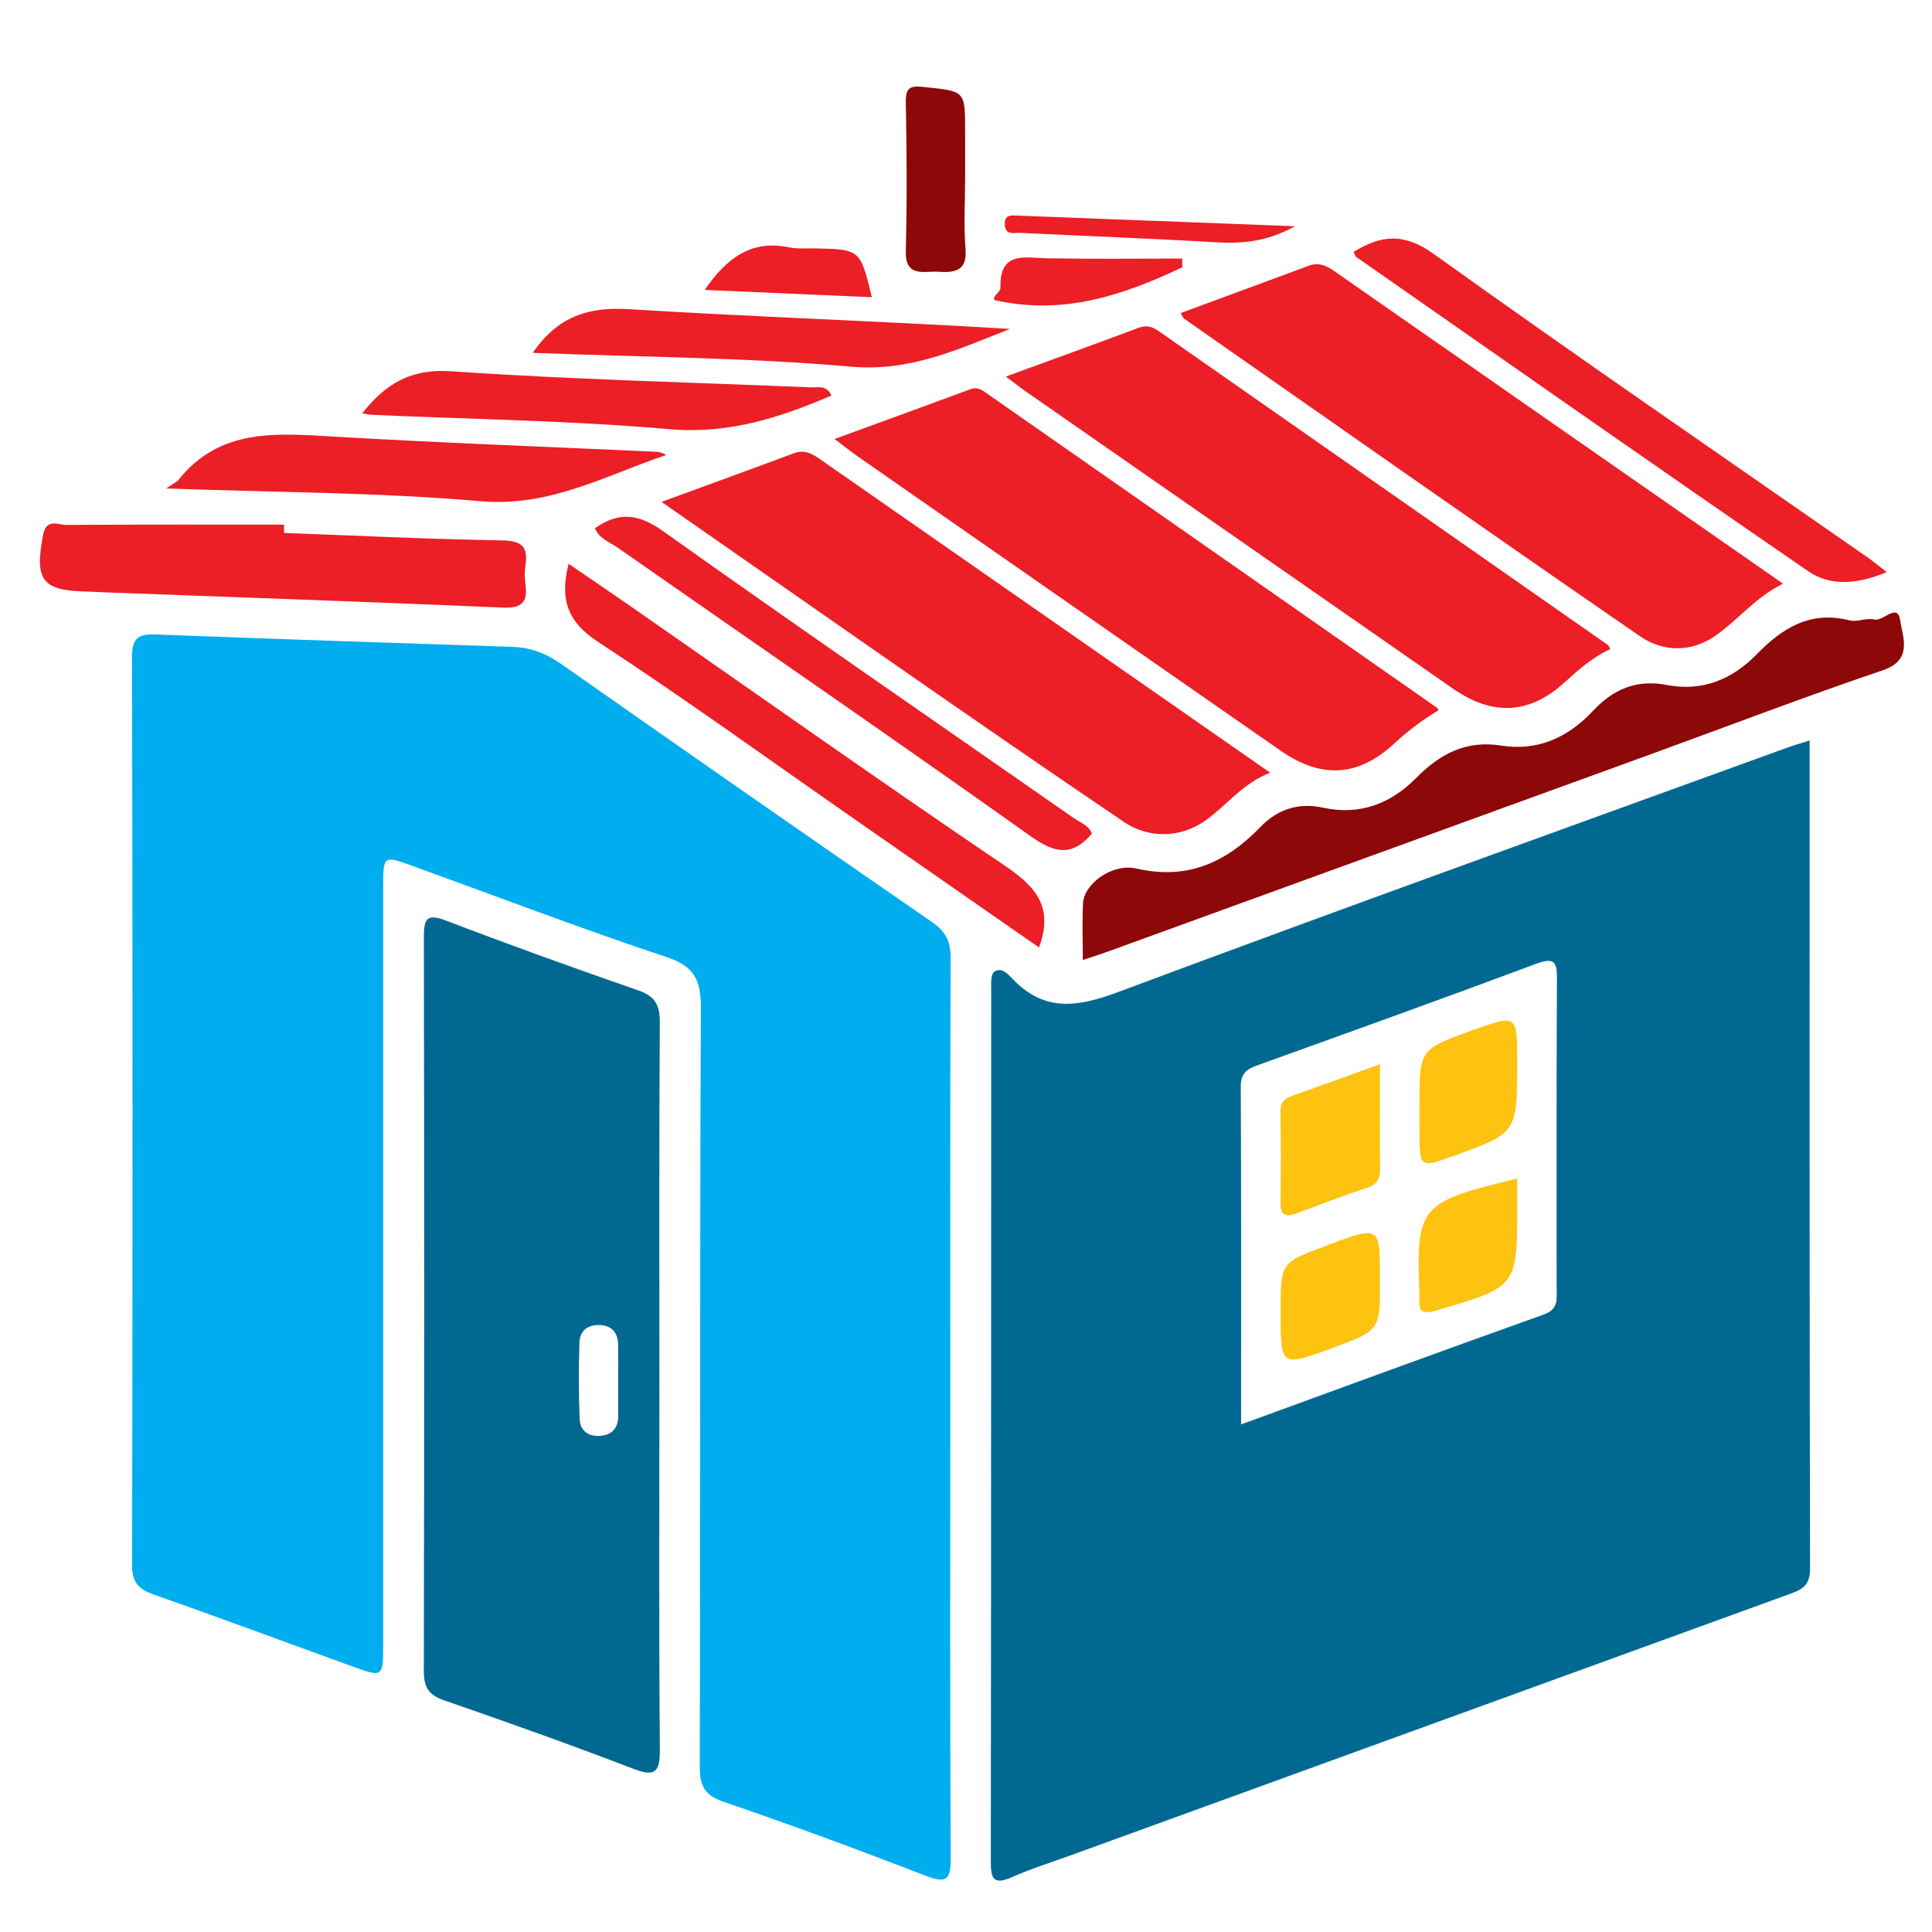
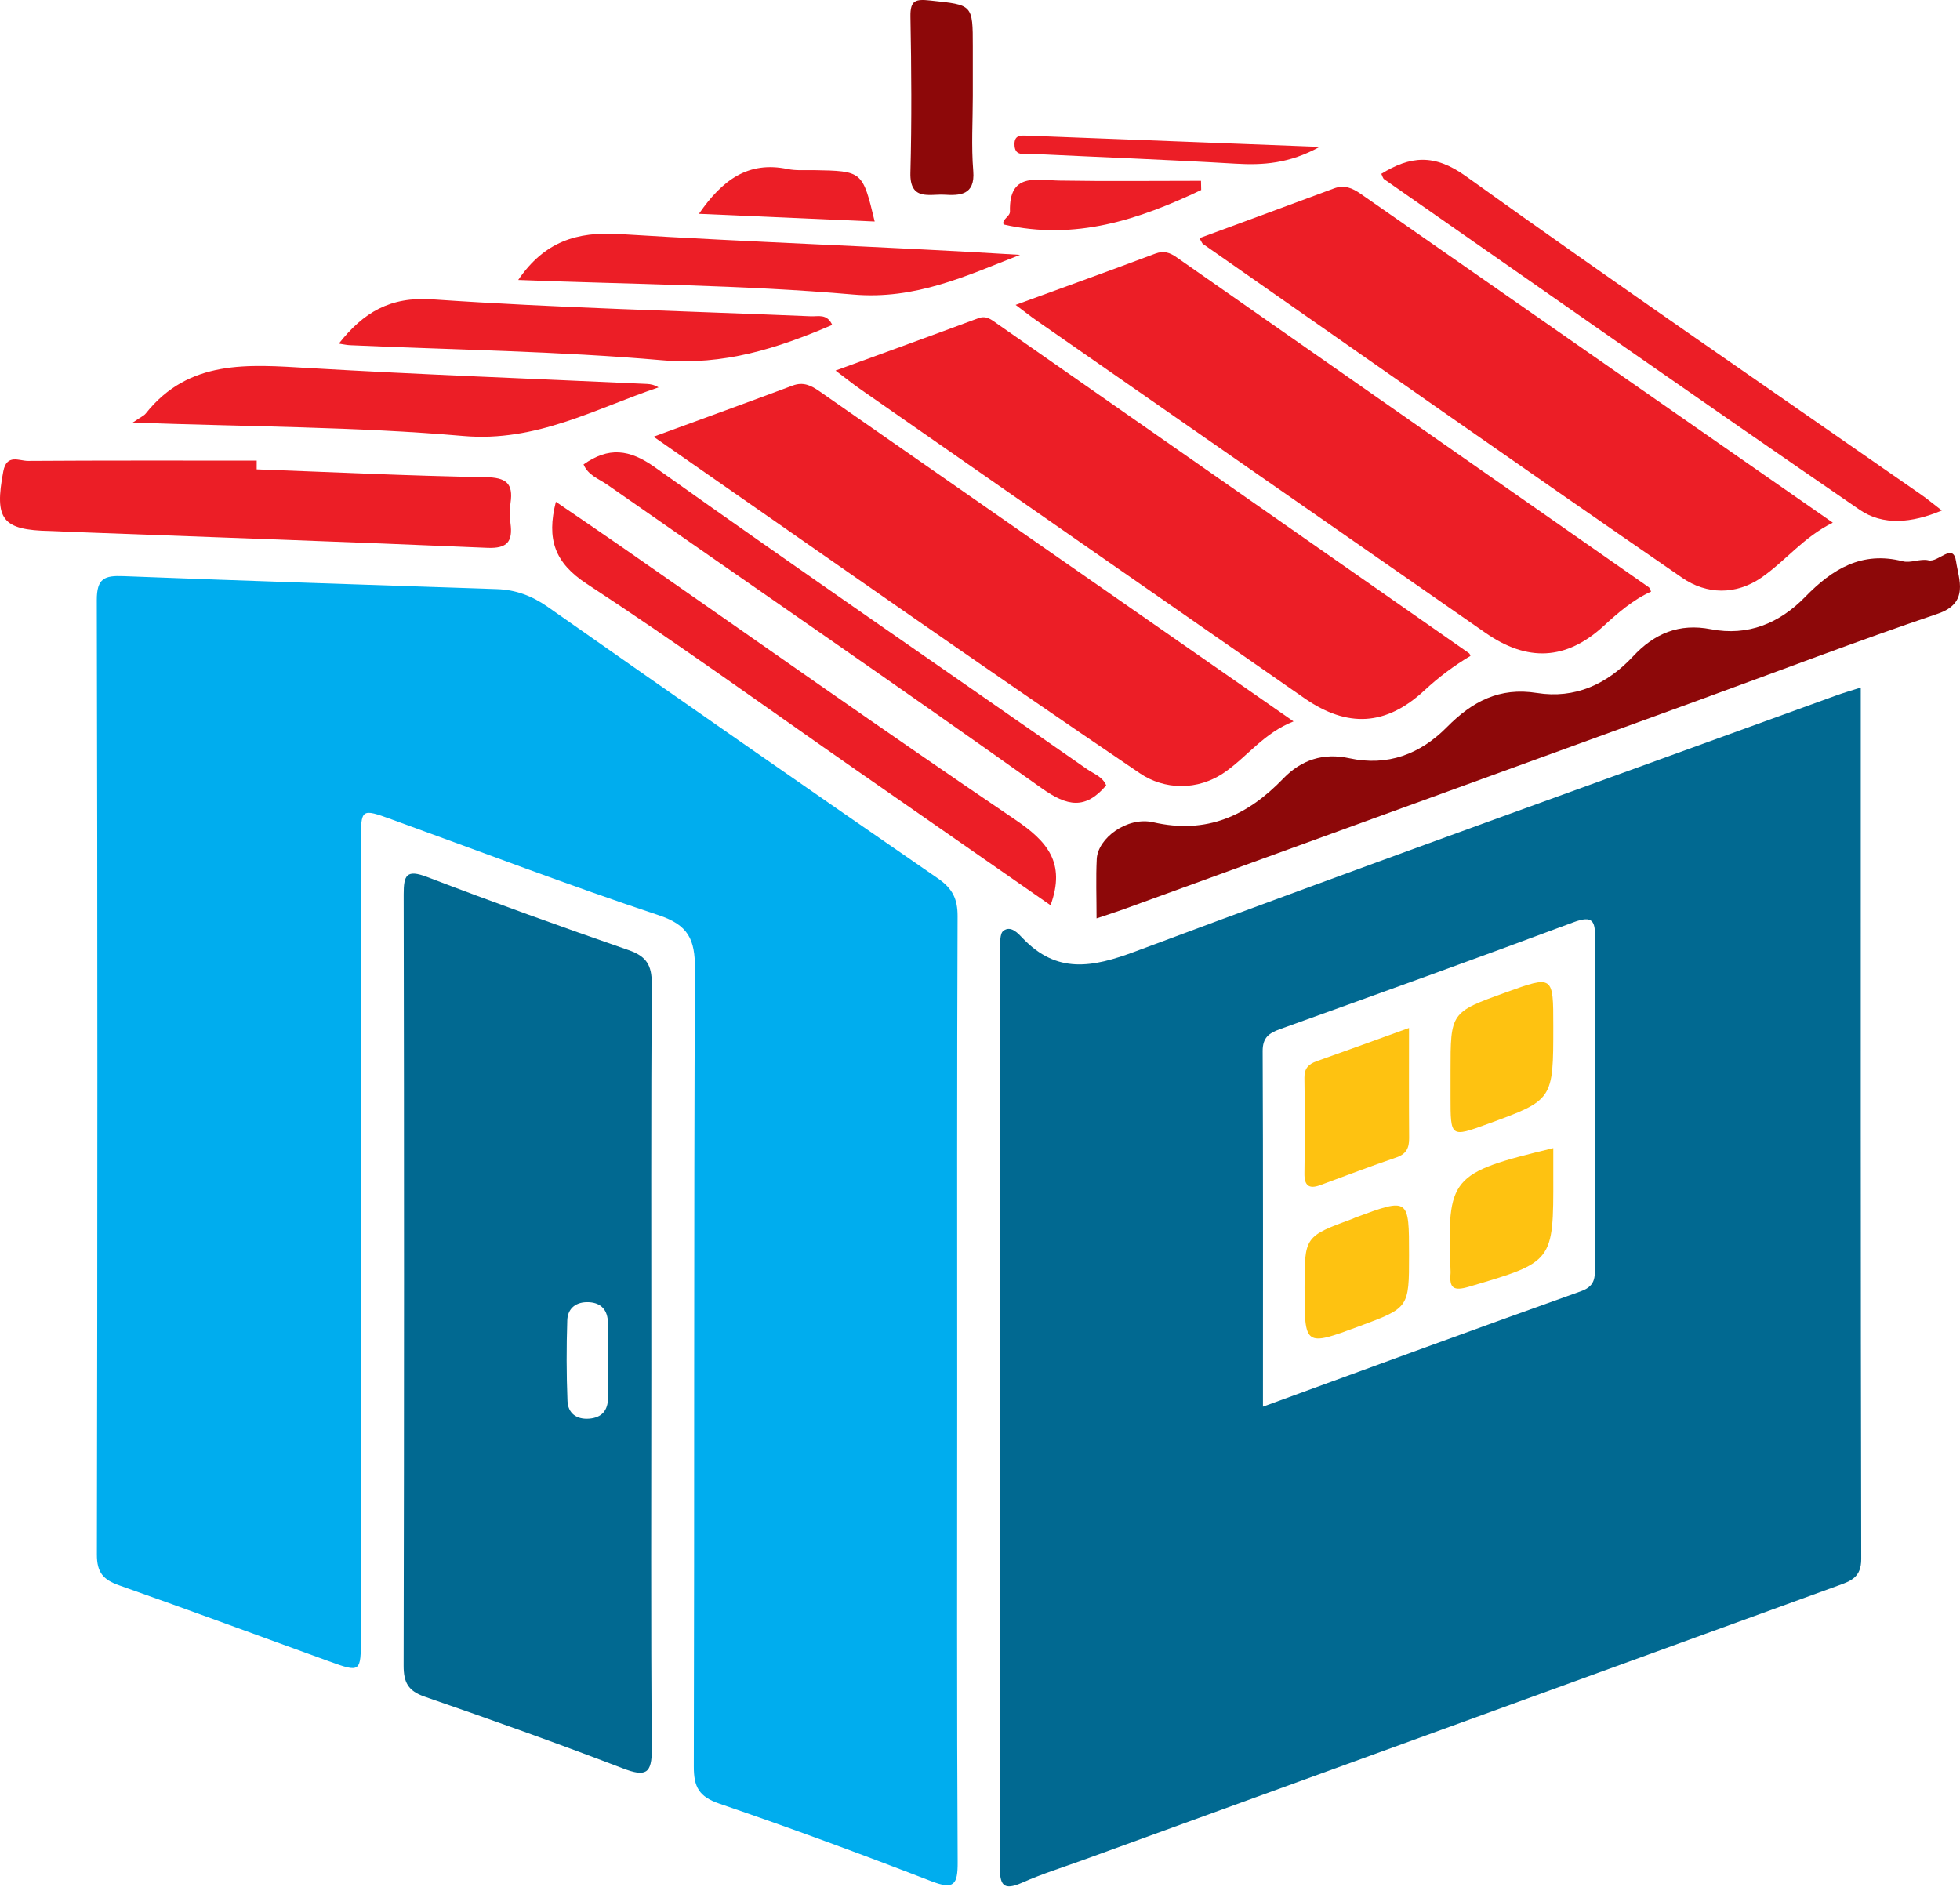
- <svg xmlns="http://www.w3.org/2000/svg" version="1.1" id="Layer_0_xA0_Image_1_" x="0px" y="0px" width="350px" height="350px" viewBox="0 0 350 350" enable-background="new 0 0 350 350" xml:space="preserve">
+ <svg xmlns="http://www.w3.org/2000/svg" version="1.1" id="Layer_0_xA0_Image_1_" x="0px" y="0px" width="337.686px" height="325.013px" viewBox="0 0 337.686 325.013" enable-background="new 0 0 337.686 325.013" xml:space="preserve">
  <g>
-     <path fill-rule="evenodd" clip-rule="evenodd" fill="#016991" d="M327.829,134.143c0,50.553-0.033,100.349,0.079,150.145   c0.007,3.216-1.823,3.805-4.062,4.617c-43.265,15.711-86.522,31.442-129.78,47.171c-3.588,1.305-7.252,2.443-10.735,3.987   c-3.306,1.465-3.842,0.33-3.838-2.832c0.071-52.631,0.049-105.262,0.071-157.894c0-1.123-0.11-2.762,0.531-3.262   c1.309-1.02,2.587,0.47,3.365,1.282c5.886,6.148,11.967,5.032,19.339,2.276c40.163-15.013,80.528-29.486,120.826-44.138   C324.848,135.052,326.103,134.695,327.829,134.143z M224.832,258.044c18.685-6.81,36.72-13.453,54.824-19.902   c2.729-0.973,2.34-2.803,2.341-4.737c0.01-18.638-0.045-37.276,0.057-55.914c0.017-3.053-0.284-4.192-3.775-2.888   c-16.781,6.272-33.646,12.324-50.504,18.391c-1.911,0.688-3.006,1.462-2.995,3.802C224.87,216.922,224.832,237.049,224.832,258.044   z" />
-     <path fill-rule="evenodd" clip-rule="evenodd" fill="#00ADEE" d="M172.152,255.512c0,26.99-0.074,53.981,0.08,80.972   c0.023,3.97-0.652,4.828-4.572,3.311c-12.084-4.676-24.245-9.169-36.505-13.357c-3.508-1.198-4.392-2.887-4.383-6.389   c0.115-45.818-0.009-91.637,0.197-137.453c0.023-5.059-1.147-7.533-6.253-9.229c-15.453-5.132-30.675-10.959-45.992-16.502   c-5.299-1.917-5.309-1.898-5.309,3.954c-0.001,45.651,0.001,91.303-0.002,136.954c0,6.092-0.024,6.122-5.546,4.124   c-12.036-4.355-24.034-8.819-36.107-13.068c-2.737-0.963-3.835-2.219-3.829-5.298c0.104-54.815,0.117-109.63-0.016-164.445   c-0.009-3.781,1.35-4.262,4.579-4.136c21.453,0.835,42.913,1.508,64.37,2.238c3.231,0.11,6.031,1.154,8.746,3.06   c22.346,15.684,44.748,31.289,67.225,46.786c2.492,1.719,3.396,3.516,3.384,6.507C172.106,200.863,172.151,228.188,172.152,255.512   z" />
-     <path fill-rule="evenodd" clip-rule="evenodd" fill="#016991" d="M119.456,251.549c0,21.807-0.097,43.613,0.081,65.418   c0.036,4.362-1.057,4.904-4.976,3.402c-11.305-4.333-22.714-8.404-34.158-12.357c-2.857-0.987-3.631-2.458-3.625-5.368   c0.092-44.277,0.091-88.556,0.009-132.834c-0.006-3.368,0.482-4.391,4.083-3.013c11.482,4.396,23.055,8.564,34.674,12.587   c3.032,1.05,4.003,2.572,3.983,5.749C119.393,207.271,119.456,229.41,119.456,251.549z M111.989,250.058   c0-2.152,0.031-4.306-0.009-6.457c-0.039-2.135-1.103-3.453-3.292-3.558c-2.137-0.103-3.646,1-3.715,3.125   c-0.152,4.627-0.148,9.269,0.036,13.895c0.083,2.106,1.542,3.222,3.741,3.048c2.194-0.174,3.234-1.437,3.244-3.595   C112.002,254.363,111.995,252.21,111.989,250.058z" />
-     <path fill-rule="evenodd" clip-rule="evenodd" fill="#EC1E26" d="M213.892,56.713c7.993-2.95,15.594-5.741,23.181-8.568   c1.772-0.66,3.147-0.076,4.608,0.943c26.847,18.731,53.719,37.428,81.329,56.649c-5.024,2.471-8.141,6.59-12.292,9.459   c-4.446,3.073-9.498,2.901-13.623,0.061c-27.646-19.034-55.106-38.335-82.622-57.557C214.352,57.615,214.305,57.425,213.892,56.713   z" />
-     <path fill-rule="evenodd" clip-rule="evenodd" fill="#EC1E26" d="M182.217,68.212c8.52-3.112,16.313-5.918,24.066-8.832   c1.469-0.552,2.501-0.183,3.666,0.633c27.115,18.962,54.244,37.904,81.365,56.857c0.12,0.084,0.157,0.288,0.39,0.74   c-3.14,1.421-5.696,3.66-8.238,5.981c-6.422,5.865-13.083,6.149-20.283,1.139c-25.802-17.953-51.606-35.9-77.406-53.856   C184.831,70.217,183.931,69.497,182.217,68.212z" />
-     <path fill-rule="evenodd" clip-rule="evenodd" fill="#EC1E26" d="M119.844,90.922c8.745-3.206,16.369-5.968,23.963-8.808   c1.822-0.682,3.172-0.023,4.604,0.976c26.896,18.747,53.805,37.475,81.688,56.887c-5.104,2.012-7.909,5.992-11.788,8.712   c-4.796,3.362-10.571,3.011-14.633,0.262C175.849,130.116,148.371,110.76,119.844,90.922z" />
-     <path fill-rule="evenodd" clip-rule="evenodd" fill="#EC1E26" d="M260.585,128.691c-2.85,1.693-5.48,3.667-7.938,5.948   c-6.592,6.116-13.246,6.498-20.677,1.336c-25.541-17.747-51.063-35.521-76.585-53.294c-1.199-0.835-2.339-1.756-4.191-3.155   c8.631-3.156,16.631-6.055,24.605-9.021c1.37-0.511,2.24,0.253,3.16,0.895c27.142,18.936,54.271,37.888,81.399,56.844   C260.456,128.312,260.482,128.48,260.585,128.691z" />
-     <path fill-rule="evenodd" clip-rule="evenodd" fill="#8D0809" d="M196.162,173.914c0-3.669-0.128-6.955,0.034-10.227   c0.179-3.581,5.245-7.357,9.722-6.334c9.213,2.105,16.233-1.119,22.416-7.536c3.106-3.224,6.913-4.467,11.372-3.495   c6.618,1.441,12.239-0.725,16.804-5.346c4.365-4.42,9.052-6.927,15.523-5.899c6.554,1.04,12.084-1.503,16.548-6.295   c3.673-3.942,7.933-5.751,13.405-4.69c6.404,1.241,11.839-1.021,16.261-5.562c4.674-4.799,9.748-7.945,16.826-6.138   c1.373,0.351,3.051-0.503,4.432-0.164c1.705,0.418,4.261-3.197,4.748,0.22c0.428,2.998,2.346,7.116-3.167,8.981   c-13.99,4.733-27.79,10.026-41.673,15.077c-32.88,11.96-65.763,23.911-98.647,35.858   C199.386,172.867,197.982,173.304,196.162,173.914z" />
-     <path fill-rule="evenodd" clip-rule="evenodd" fill="#EC1E26" d="M51.46,96.55c13.14,0.483,26.277,1.126,39.421,1.345   c3.547,0.059,4.823,1.03,4.31,4.475c-0.17,1.142-0.153,2.346-0.003,3.492c0.407,3.11-0.524,4.357-3.988,4.209   c-24.109-1.033-48.227-1.87-72.342-2.771c-0.997-0.038-1.994-0.113-2.991-0.131c-8.262-0.147-9.626-1.995-8.064-10.262   c0.583-3.083,2.735-1.804,4.244-1.813c13.139-0.087,26.278-0.051,39.417-0.051C51.463,95.545,51.461,96.048,51.46,96.55z" />
-     <path fill-rule="evenodd" clip-rule="evenodd" fill="#EC1E26" d="M188.233,171.65c-11.145-7.752-22.306-15.512-33.463-23.277   c-15.434-10.741-30.671-21.781-46.4-32.071c-5.574-3.646-6.996-7.702-5.36-14.162c3.925,2.688,7.709,5.242,11.457,7.85   c22.541,15.677,44.957,31.539,67.694,46.927C187.627,160.615,190.917,164.316,188.233,171.65z" />
-     <path fill-rule="evenodd" clip-rule="evenodd" fill="#EC1E26" d="M245.224,45.631c4.956-3.056,9.104-3.51,14.544,0.394   c25.932,18.604,52.273,36.637,78.463,54.883c1.056,0.735,2.047,1.564,3.567,2.733c-5.198,2.179-10.138,2.642-14.188-0.14   c-27.408-18.818-54.627-37.913-81.895-56.936C245.482,46.403,245.414,46.007,245.224,45.631z" />
-     <path fill-rule="evenodd" clip-rule="evenodd" fill="#EC1E26" d="M30.105,88.488c1.469-1.005,1.952-1.194,2.23-1.546   c7.468-9.401,17.684-8.455,28.054-7.85c19.425,1.136,38.875,1.845,58.313,2.741c0.647,0.03,1.289,0.164,1.996,0.595   c-10.975,3.687-21.062,9.468-33.632,8.372C68.574,89.188,49.938,89.209,30.105,88.488z" />
-     <path fill-rule="evenodd" clip-rule="evenodd" fill="#EC1E26" d="M107.777,95.698c4.305-3.021,7.845-2.674,12.319,0.509   c24.655,17.543,49.6,34.68,74.419,51.992c1.172,0.817,2.697,1.312,3.307,2.801c-3.591,4.218-6.716,3.615-11.115,0.487   c-24.796-17.635-49.879-34.867-74.83-52.285C110.441,98.199,108.57,97.6,107.777,95.698z" />
-     <path fill-rule="evenodd" clip-rule="evenodd" fill="#EC1E26" d="M150.623,71.66c-9.477,4.07-18.715,7.019-29.345,6.088   c-17.853-1.561-35.822-1.791-53.741-2.592c-0.595-0.026-1.184-0.166-1.921-0.274c4.241-5.375,8.803-8.125,16.119-7.622   c21.7,1.489,43.466,2.004,65.207,2.914C148.223,70.228,149.71,69.681,150.623,71.66z" />
-     <path fill-rule="evenodd" clip-rule="evenodd" fill="#EC1E26" d="M96.52,63.92c4.515-6.605,10.082-8.367,17.435-7.91   c22.967,1.427,45.977,2.164,69.026,3.581c-9.28,3.628-18.021,7.777-28.786,6.835C135.191,64.761,116.049,64.681,96.52,63.92z" />
-     <path fill-rule="evenodd" clip-rule="evenodd" fill="#8D0809" d="M174.841,32.207c0,4.318-0.275,8.658,0.078,12.947   c0.349,4.232-2.403,4.224-5.031,4.073c-2.454-0.141-5.925,1.116-5.796-3.771c0.237-8.962,0.174-17.937,0.006-26.901   c-0.054-2.877,0.916-3.053,3.45-2.781c7.276,0.779,7.293,0.626,7.293,7.964C174.841,26.561,174.841,29.384,174.841,32.207z" />
-     <path fill-rule="evenodd" clip-rule="evenodd" fill="#EC1E26" d="M157.937,53.846c-10.2-0.447-20.029-0.879-30.28-1.329   c4.029-5.836,8.497-9.124,15.293-7.706c1.438,0.3,2.972,0.159,4.462,0.187C155.843,45.151,155.843,45.147,157.937,53.846z" />
-     <path fill-rule="evenodd" clip-rule="evenodd" fill="#EC1E26" d="M214.19,48.418c-10.717,5.099-21.707,8.766-34.037,5.94   c-0.386-0.854,1.112-1.354,1.089-2.236c-0.18-6.745,4.439-5.394,8.563-5.324c8.115,0.138,16.233,0.041,24.351,0.041   C214.168,47.365,214.179,47.892,214.19,48.418z" />
-     <path fill-rule="evenodd" clip-rule="evenodd" fill="#EC1E26" d="M234.599,40.99c-5.249,2.891-9.767,3.175-14.497,2.896   c-11.742-0.692-23.5-1.129-35.25-1.699c-1.184-0.058-2.841,0.527-2.828-1.692c0.009-1.467,0.955-1.489,1.994-1.449   C200.559,39.681,217.1,40.316,234.599,40.99z" />
-     <path fill-rule="evenodd" clip-rule="evenodd" fill="#FEC211" d="M257.148,200.243c0-10.139,0-10.139,9.534-13.577   c8.169-2.945,8.169-2.945,8.169,5.824c0,12.721,0,12.721-11.294,16.84c-6.407,2.338-6.407,2.338-6.409-4.612   C257.148,203.227,257.148,201.734,257.148,200.243z" />
-     <path fill-rule="evenodd" clip-rule="evenodd" fill="#FEC211" d="M249.998,192.795c0,6.717-0.028,12.845,0.019,18.972   c0.013,1.694-0.468,2.753-2.234,3.349c-4.408,1.487-8.746,3.179-13.118,4.772c-1.914,0.697-2.716,0.062-2.686-2.031   c0.079-5.495,0.076-10.991-0.003-16.485c-0.023-1.638,0.729-2.36,2.138-2.857C239.251,196.702,244.365,194.829,249.998,192.795z" />
-     <path fill-rule="evenodd" clip-rule="evenodd" fill="#FEC211" d="M274.852,213.496c0,1.838-0.003,3.321,0,4.806   c0.035,14.867,0.013,14.79-14.566,19.089c-2.613,0.771-3.356,0.232-3.137-2.281c0.015-0.164,0.007-0.332,0-0.497   C256.545,218.439,257.064,217.801,274.852,213.496z" />
-     <path fill-rule="evenodd" clip-rule="evenodd" fill="#FEC211" d="M250.002,231.946c0,9.066,0,9.066-8.573,12.242   c-9.431,3.493-9.431,3.493-9.431-6.615c0-8.853,0-8.853,8.281-11.899c0.155-0.057,0.298-0.147,0.452-0.205   C250.002,222.032,250.002,222.032,250.002,231.946z" />
+     <path fill-rule="evenodd" clip-rule="evenodd" fill="#016991" d="M320.591,118.46c0,50.553-0.033,100.349,0.079,150.145   c0.007,3.216-1.823,3.805-4.062,4.617c-43.265,15.711-86.522,31.442-129.78,47.171c-3.588,1.305-7.252,2.443-10.735,3.987   c-3.306,1.465-3.842,0.33-3.838-2.832c0.071-52.631,0.049-105.262,0.071-157.894c0-1.123-0.11-2.762,0.531-3.262   c1.309-1.02,2.587,0.47,3.365,1.282c5.886,6.148,11.967,5.032,19.339,2.276c40.163-15.013,80.528-29.486,120.826-44.138   C317.61,119.37,318.865,119.013,320.591,118.46z M217.594,242.362c18.685-6.81,36.72-13.453,54.824-19.902   c2.729-0.973,2.34-2.803,2.341-4.737c0.01-18.638-0.045-37.276,0.057-55.914c0.017-3.053-0.284-4.192-3.775-2.888   c-16.781,6.272-33.646,12.324-50.504,18.391c-1.911,0.688-3.006,1.462-2.995,3.802C217.632,201.24,217.594,221.367,217.594,242.362   z" />
+     <path fill-rule="evenodd" clip-rule="evenodd" fill="#00ADEE" d="M164.915,239.83c0,26.99-0.074,53.981,0.08,80.972   c0.023,3.97-0.652,4.828-4.572,3.311c-12.084-4.676-24.245-9.169-36.505-13.357c-3.508-1.198-4.392-2.887-4.383-6.389   c0.115-45.818-0.009-91.637,0.197-137.453c0.023-5.059-1.147-7.533-6.253-9.229c-15.453-5.132-30.675-10.959-45.992-16.502   c-5.299-1.917-5.309-1.898-5.309,3.954c-0.001,45.651,0.001,91.303-0.002,136.954c0,6.092-0.024,6.122-5.546,4.124   c-12.036-4.355-24.034-8.819-36.107-13.068c-2.737-0.963-3.835-2.219-3.829-5.298c0.104-54.815,0.117-109.63-0.016-164.445   c-0.009-3.781,1.35-4.262,4.579-4.136c21.453,0.835,42.913,1.508,64.37,2.238c3.231,0.11,6.031,1.154,8.746,3.06   c22.346,15.684,44.748,31.289,67.225,46.786c2.492,1.719,3.396,3.516,3.384,6.507C164.869,185.181,164.914,212.505,164.915,239.83z   " />
+     <path fill-rule="evenodd" clip-rule="evenodd" fill="#016991" d="M112.218,235.867c0,21.807-0.097,43.613,0.081,65.418   c0.036,4.362-1.057,4.904-4.976,3.402c-11.305-4.333-22.714-8.404-34.158-12.357c-2.857-0.987-3.631-2.458-3.625-5.368   c0.092-44.277,0.091-88.556,0.009-132.834c-0.006-3.368,0.482-4.391,4.083-3.013c11.482,4.396,23.055,8.564,34.674,12.587   c3.032,1.05,4.003,2.572,3.983,5.749C112.155,191.588,112.218,213.728,112.218,235.867z M104.751,234.375   c0-2.152,0.031-4.306-0.009-6.457c-0.039-2.135-1.103-3.453-3.292-3.558c-2.137-0.103-3.646,1-3.715,3.125   c-0.152,4.627-0.148,9.269,0.036,13.895c0.083,2.106,1.542,3.222,3.741,3.048c2.194-0.174,3.234-1.437,3.244-3.595   C104.765,238.681,104.757,236.528,104.751,234.375z" />
+     <path fill-rule="evenodd" clip-rule="evenodd" fill="#EC1E26" d="M206.654,41.031c7.993-2.95,15.594-5.741,23.181-8.568   c1.772-0.66,3.147-0.076,4.608,0.943c26.847,18.731,53.719,37.428,81.329,56.649c-5.024,2.471-8.141,6.59-12.292,9.459   c-4.446,3.073-9.498,2.901-13.623,0.061c-27.646-19.034-55.106-38.335-82.622-57.557C207.114,41.933,207.067,41.743,206.654,41.031   z" />
+     <path fill-rule="evenodd" clip-rule="evenodd" fill="#EC1E26" d="M174.979,52.53c8.52-3.112,16.313-5.918,24.066-8.832   c1.469-0.552,2.501-0.183,3.666,0.633c27.115,18.962,54.244,37.904,81.365,56.857c0.12,0.084,0.157,0.288,0.39,0.74   c-3.14,1.421-5.696,3.66-8.238,5.981c-6.422,5.865-13.083,6.149-20.283,1.139c-25.802-17.953-51.606-35.9-77.406-53.856   C177.593,54.535,176.693,53.815,174.979,52.53z" />
+     <path fill-rule="evenodd" clip-rule="evenodd" fill="#EC1E26" d="M112.606,75.24c8.745-3.206,16.369-5.968,23.963-8.808   c1.822-0.682,3.172-0.023,4.604,0.976c26.896,18.747,53.805,37.475,81.688,56.887c-5.104,2.012-7.909,5.992-11.788,8.712   c-4.796,3.362-10.571,3.011-14.633,0.262C168.611,114.434,141.133,95.078,112.606,75.24z" />
+     <path fill-rule="evenodd" clip-rule="evenodd" fill="#EC1E26" d="M253.347,113.009c-2.85,1.693-5.48,3.667-7.938,5.948   c-6.592,6.116-13.246,6.498-20.677,1.336C199.192,102.546,173.67,84.772,148.148,67c-1.199-0.835-2.339-1.756-4.191-3.155   c8.631-3.156,16.631-6.055,24.605-9.021c1.37-0.511,2.24,0.253,3.16,0.895c27.142,18.936,54.271,37.888,81.399,56.844   C253.218,112.629,253.245,112.798,253.347,113.009z" />
+     <path fill-rule="evenodd" clip-rule="evenodd" fill="#8D0809" d="M188.924,158.232c0-3.669-0.128-6.955,0.034-10.227   c0.179-3.581,5.245-7.357,9.722-6.334c9.213,2.105,16.233-1.119,22.416-7.536c3.106-3.224,6.913-4.467,11.372-3.495   c6.618,1.441,12.239-0.725,16.804-5.346c4.365-4.42,9.052-6.927,15.523-5.899c6.554,1.04,12.084-1.503,16.548-6.295   c3.673-3.942,7.933-5.751,13.405-4.69c6.404,1.241,11.839-1.021,16.261-5.562c4.674-4.799,9.748-7.945,16.826-6.138   c1.373,0.351,3.051-0.503,4.432-0.164c1.705,0.418,4.261-3.197,4.748,0.22c0.428,2.998,2.346,7.116-3.167,8.981   c-13.99,4.733-27.79,10.026-41.673,15.077c-32.88,11.96-65.763,23.911-98.647,35.858   C192.148,157.185,190.745,157.622,188.924,158.232z" />
+     <path fill-rule="evenodd" clip-rule="evenodd" fill="#EC1E26" d="M44.223,80.868c13.14,0.483,26.277,1.126,39.421,1.345   c3.547,0.059,4.823,1.03,4.31,4.475c-0.17,1.142-0.153,2.346-0.003,3.492c0.407,3.11-0.524,4.357-3.988,4.209   c-24.109-1.033-48.227-1.87-72.342-2.771c-0.997-0.038-1.994-0.113-2.991-0.131c-8.262-0.147-9.626-1.995-8.064-10.262   c0.583-3.083,2.735-1.804,4.244-1.813c13.139-0.087,26.278-0.051,39.417-0.051C44.225,79.863,44.224,80.366,44.223,80.868z" />
+     <path fill-rule="evenodd" clip-rule="evenodd" fill="#EC1E26" d="M180.996,155.968c-11.145-7.752-22.306-15.512-33.463-23.277   c-15.434-10.741-30.671-21.781-46.4-32.071c-5.574-3.646-6.996-7.702-5.36-14.162c3.925,2.688,7.709,5.242,11.457,7.85   c22.541,15.677,44.957,31.539,67.694,46.927C180.389,144.933,183.679,148.634,180.996,155.968z" />
+     <path fill-rule="evenodd" clip-rule="evenodd" fill="#EC1E26" d="M237.986,29.949c4.956-3.056,9.104-3.51,14.544,0.394   c25.932,18.604,52.273,36.637,78.463,54.883c1.056,0.735,2.047,1.564,3.567,2.733c-5.198,2.179-10.138,2.642-14.188-0.14   C292.963,69,265.745,49.906,238.477,30.883C238.245,30.721,238.176,30.325,237.986,29.949z" />
+     <path fill-rule="evenodd" clip-rule="evenodd" fill="#EC1E26" d="M22.867,72.806c1.469-1.005,1.952-1.194,2.23-1.546   c7.468-9.401,17.684-8.455,28.054-7.85c19.425,1.136,38.875,1.845,58.313,2.741c0.647,0.03,1.289,0.164,1.996,0.595   c-10.975,3.687-21.062,9.468-33.632,8.372C61.336,73.506,42.701,73.527,22.867,72.806z" />
+     <path fill-rule="evenodd" clip-rule="evenodd" fill="#EC1E26" d="M100.539,80.016c4.305-3.021,7.845-2.674,12.319,0.509   c24.655,17.543,49.6,34.68,74.419,51.992c1.172,0.817,2.697,1.312,3.307,2.801c-3.591,4.218-6.716,3.615-11.115,0.487   c-24.796-17.635-49.879-34.867-74.83-52.285C103.203,82.517,101.332,81.917,100.539,80.016z" />
+     <path fill-rule="evenodd" clip-rule="evenodd" fill="#EC1E26" d="M143.385,55.978c-9.477,4.07-18.715,7.019-29.345,6.088   c-17.853-1.561-35.822-1.791-53.741-2.592c-0.595-0.026-1.184-0.166-1.921-0.274c4.241-5.375,8.803-8.125,16.119-7.622   c21.7,1.489,43.466,2.004,65.207,2.914C140.985,54.545,142.473,53.999,143.385,55.978z" />
+     <path fill-rule="evenodd" clip-rule="evenodd" fill="#EC1E26" d="M89.282,48.238c4.515-6.605,10.082-8.367,17.435-7.91   c22.967,1.427,45.977,2.164,69.026,3.581c-9.28,3.628-18.021,7.777-28.786,6.835C127.954,49.079,108.812,48.999,89.282,48.238z" />
+     <path fill-rule="evenodd" clip-rule="evenodd" fill="#8D0809" d="M167.603,16.525c0,4.318-0.275,8.658,0.078,12.947   c0.349,4.232-2.403,4.224-5.031,4.073c-2.454-0.141-5.925,1.116-5.796-3.771c0.237-8.962,0.174-17.937,0.006-26.901   c-0.054-2.877,0.916-3.053,3.45-2.781c7.276,0.779,7.293,0.626,7.293,7.964C167.603,10.878,167.603,13.702,167.603,16.525z" />
+     <path fill-rule="evenodd" clip-rule="evenodd" fill="#EC1E26" d="M150.699,38.164c-10.2-0.447-20.029-0.879-30.28-1.329   c4.029-5.836,8.497-9.124,15.293-7.706c1.438,0.3,2.972,0.159,4.462,0.187C148.605,29.469,148.605,29.465,150.699,38.164z" />
+     <path fill-rule="evenodd" clip-rule="evenodd" fill="#EC1E26" d="M206.953,32.736c-10.717,5.099-21.707,8.766-34.037,5.94   c-0.386-0.854,1.112-1.354,1.089-2.236c-0.18-6.745,4.439-5.394,8.563-5.324c8.115,0.138,16.233,0.041,24.351,0.041   C206.93,31.683,206.941,32.209,206.953,32.736z" />
+     <path fill-rule="evenodd" clip-rule="evenodd" fill="#EC1E26" d="M227.361,25.308c-5.249,2.891-9.767,3.175-14.497,2.896   c-11.742-0.692-23.5-1.129-35.25-1.699c-1.184-0.058-2.841,0.527-2.828-1.692c0.009-1.467,0.955-1.489,1.994-1.449   C193.321,23.999,209.862,24.634,227.361,25.308z" />
+     <path fill-rule="evenodd" clip-rule="evenodd" fill="#FEC211" d="M249.911,184.561c0-10.139,0-10.139,9.534-13.577   c8.169-2.945,8.169-2.945,8.169,5.824c0,12.721,0,12.721-11.294,16.84c-6.407,2.338-6.407,2.338-6.409-4.612   C249.911,187.544,249.911,186.052,249.911,184.561z" />
+     <path fill-rule="evenodd" clip-rule="evenodd" fill="#FEC211" d="M242.76,177.113c0,6.717-0.028,12.845,0.019,18.972   c0.013,1.694-0.468,2.753-2.234,3.349c-4.408,1.487-8.746,3.179-13.118,4.772c-1.914,0.697-2.716,0.062-2.686-2.031   c0.079-5.495,0.076-10.991-0.003-16.485c-0.023-1.638,0.729-2.36,2.138-2.857C232.013,181.02,237.127,179.147,242.76,177.113z" />
+     <path fill-rule="evenodd" clip-rule="evenodd" fill="#FEC211" d="M267.614,197.814c0,1.838-0.003,3.321,0,4.806   c0.035,14.867,0.013,14.79-14.566,19.089c-2.613,0.771-3.356,0.232-3.137-2.281c0.015-0.164,0.007-0.332,0-0.497   C249.307,202.757,249.827,202.119,267.614,197.814z" />
+     <path fill-rule="evenodd" clip-rule="evenodd" fill="#FEC211" d="M242.764,216.264c0,9.066,0,9.066-8.573,12.242   c-9.431,3.493-9.431,3.493-9.431-6.615c0-8.853,0-8.853,8.281-11.899c0.155-0.057,0.298-0.147,0.452-0.205   C242.764,206.35,242.764,206.35,242.764,216.264z" />
  </g>
</svg>
